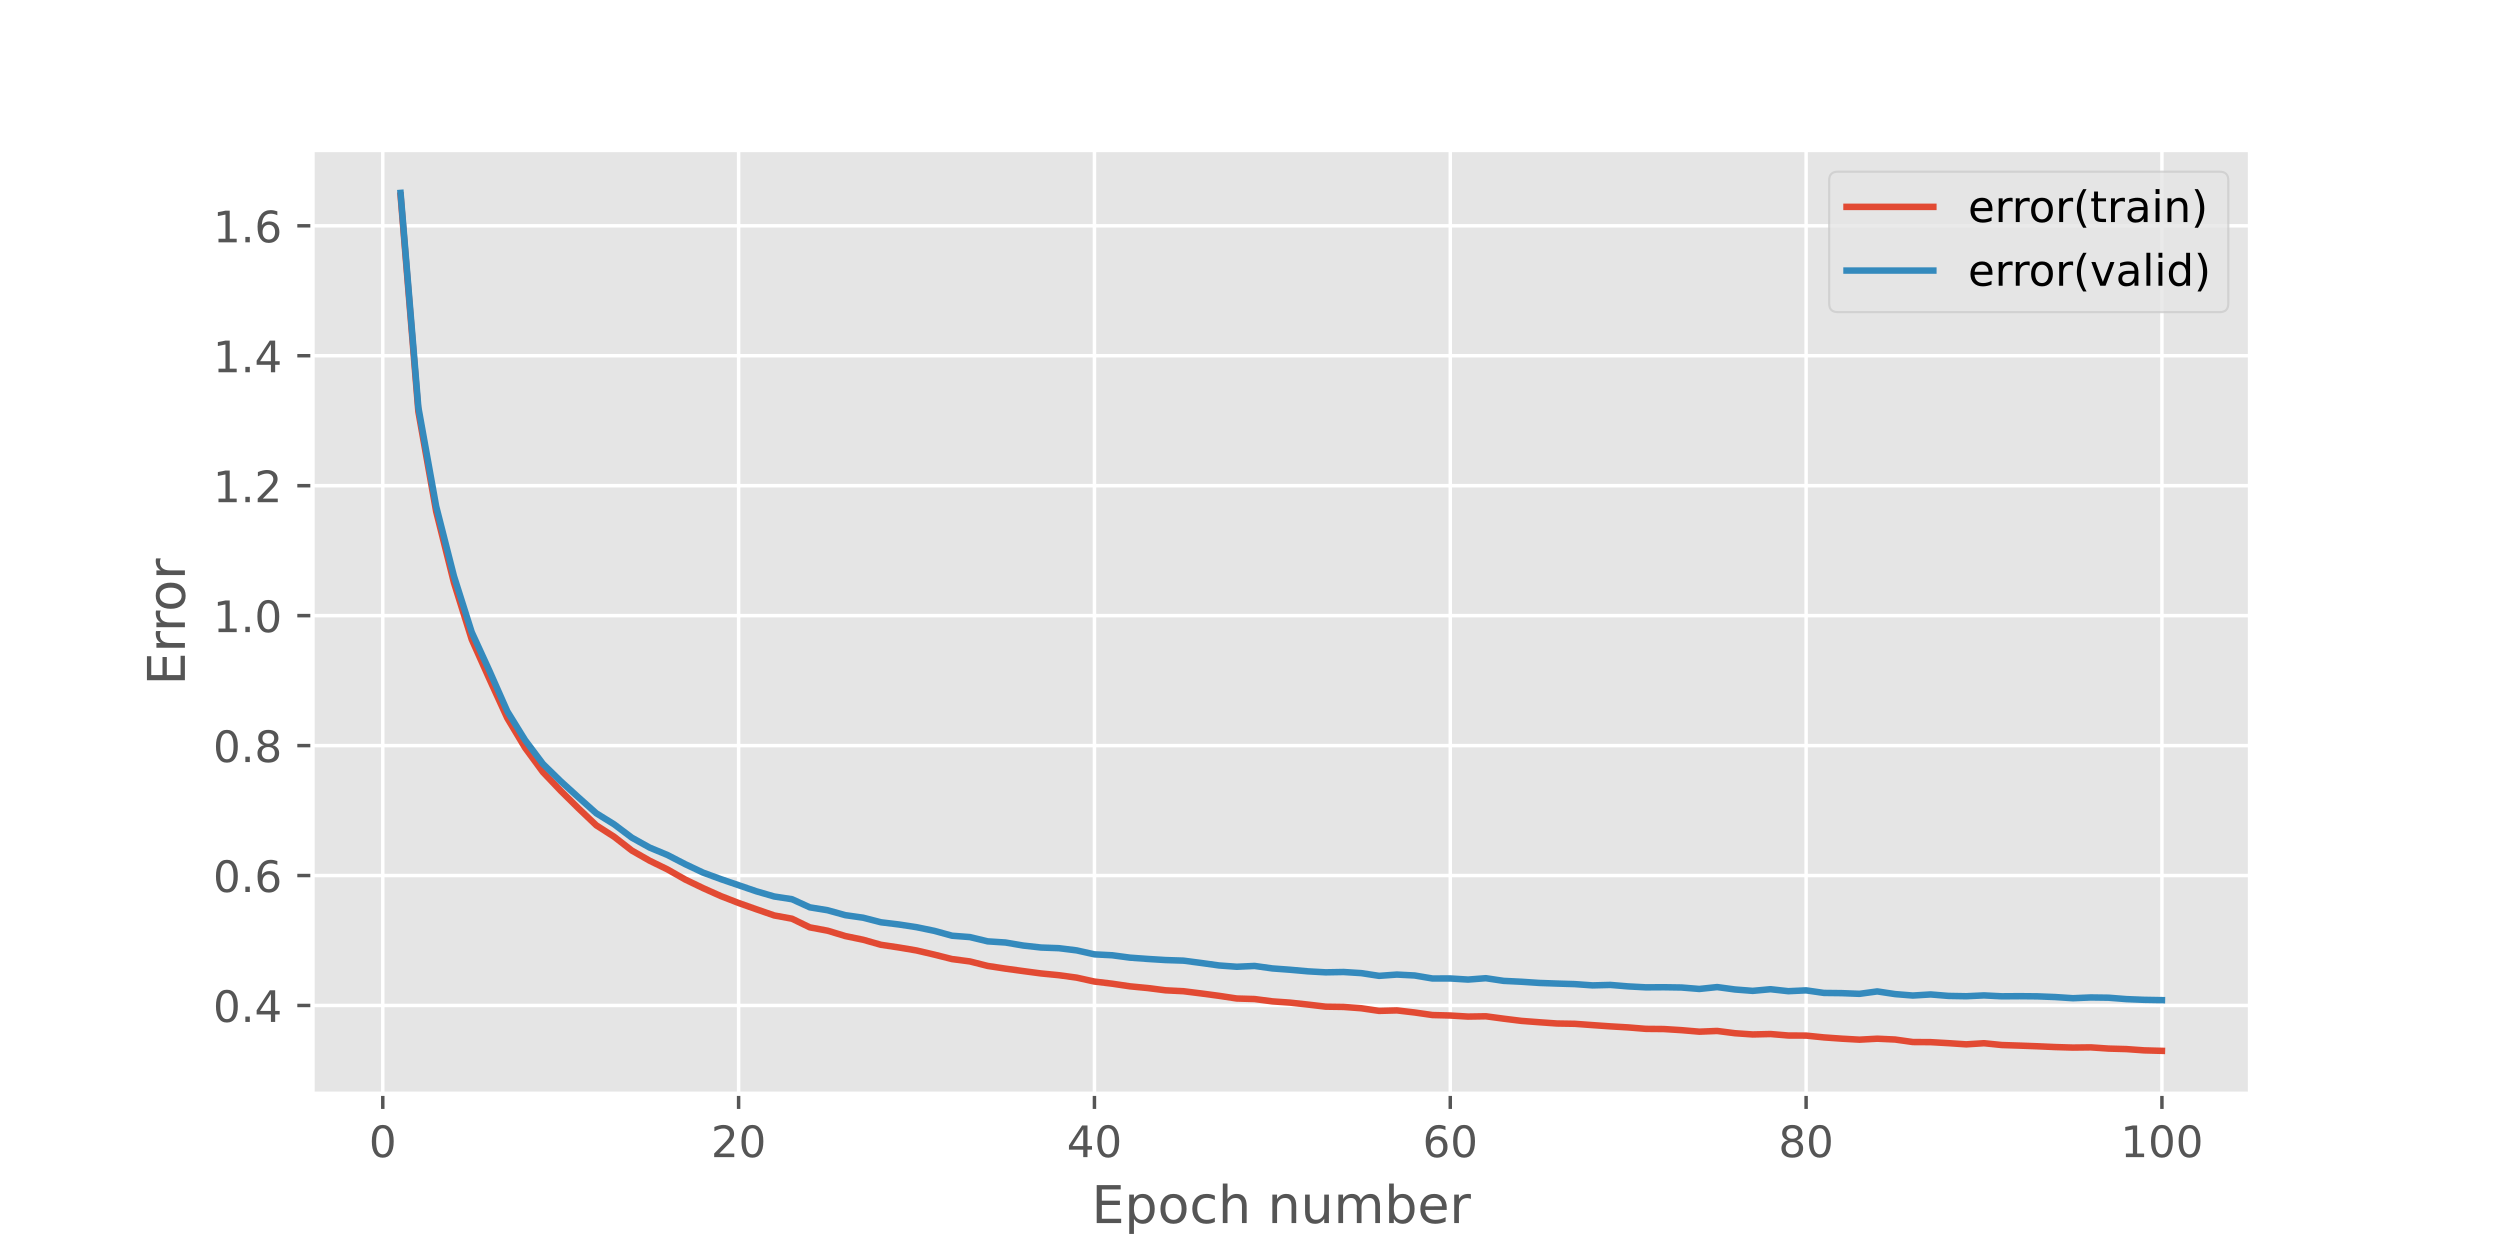
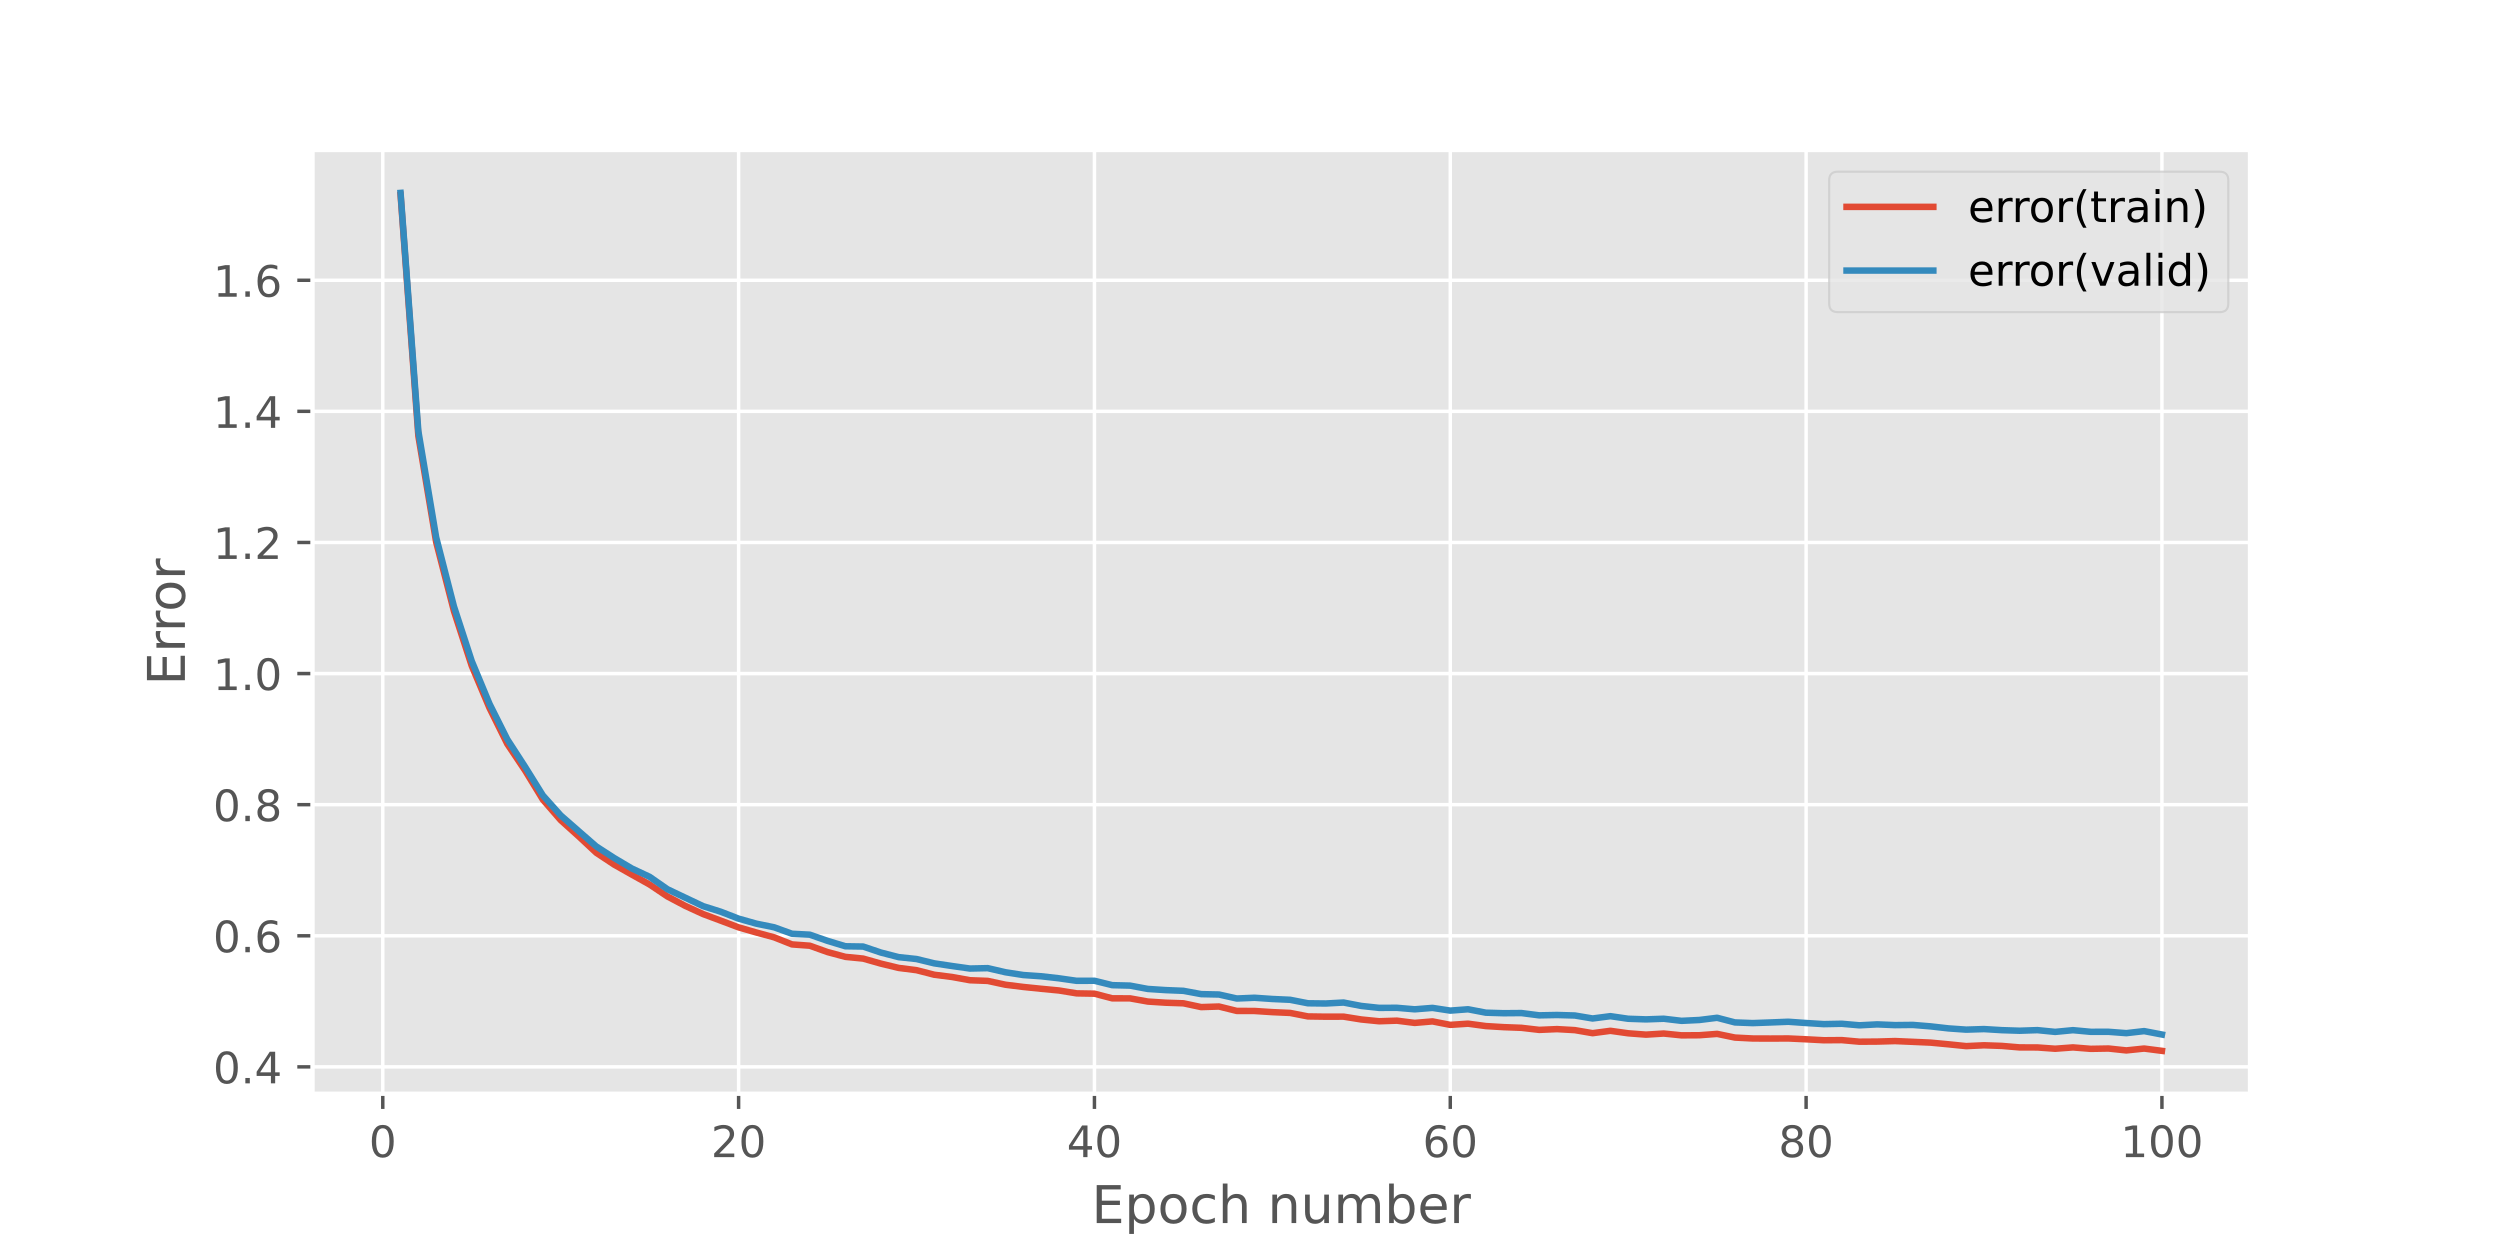
<svg xmlns="http://www.w3.org/2000/svg" xmlns:xlink="http://www.w3.org/1999/xlink" height="288pt" version="1.1" viewBox="0 0 576 288" width="576pt">
  <defs>
    <style type="text/css">*{stroke-linecap:butt;stroke-linejoin:round;}</style>
  </defs>
  <g id="figure_1">
    <g id="patch_1">
      <path d="M 0 288  L 576 288  L 576 0  L 0 0  z " style="fill:#ffffff;" />
    </g>
    <g id="axes_1">
      <g id="patch_2">
        <path d="M 72 252  L 518.4 252  L 518.4 34.56  L 72 34.56  z " style="fill:#e5e5e5;" />
      </g>
      <g id="matplotlib.axis_1">
        <g id="xtick_1">
          <g id="line2d_1">
-             <path clip-path="url(#p7c1355379e)" d="M 88.192 252  L 88.192 34.56  " style="fill:none;stroke:#ffffff;stroke-linecap:square;stroke-width:0.8;" />
+             <path clip-path="url(#p18ddcd29ae)" d="M 88.192 252  L 88.192 34.56  " style="fill:none;stroke:#ffffff;stroke-linecap:square;stroke-width:0.8;" />
          </g>
          <g id="line2d_2">
            <defs>
-               <path d="M 0 0  L 0 3.5  " id="m0b3a50ee0f" style="stroke:#555555;stroke-width:0.8;" />
-             </defs>
-             <g>
-               <use style="fill:#555555;stroke:#555555;stroke-width:0.8;" x="88.192" xlink:href="#m0b3a50ee0f" y="252" />
+               <path d="M 0 0  L 0 3.5  " id="m135593ee68" style="stroke:#555555;stroke-width:0.8;" />
+             </defs>
+             <g>
+               <use style="fill:#555555;stroke:#555555;stroke-width:0.8;" x="88.192" xlink:href="#m135593ee68" y="252" />
            </g>
          </g>
          <g id="text_1">
            <g style="fill:#555555;" transform="translate(85.01049 266.5984)scale(0.1 -0.1)">
              <defs>
                <path d="M 2034 4250  Q 1547 4250 1301 3770  Q 1056 3291 1056 2328  Q 1056 1369 1301 889  Q 1547 409 2034 409  Q 2525 409 2770 889  Q 3016 1369 3016 2328  Q 3016 3291 2770 3770  Q 2525 4250 2034 4250  z M 2034 4750  Q 2819 4750 3233 4129  Q 3647 3509 3647 2328  Q 3647 1150 3233 529  Q 2819 -91 2034 -91  Q 1250 -91 836 529  Q 422 1150 422 2328  Q 422 3509 836 4129  Q 1250 4750 2034 4750  z " id="DejaVuSans-30" transform="scale(0.015625)" />
              </defs>
              <use xlink:href="#DejaVuSans-30" />
            </g>
          </g>
        </g>
        <g id="xtick_2">
          <g id="line2d_3">
-             <path clip-path="url(#p7c1355379e)" d="M 170.175 252  L 170.175 34.56  " style="fill:none;stroke:#ffffff;stroke-linecap:square;stroke-width:0.8;" />
+             <path clip-path="url(#p18ddcd29ae)" d="M 170.175 252  L 170.175 34.56  " style="fill:none;stroke:#ffffff;stroke-linecap:square;stroke-width:0.8;" />
          </g>
          <g id="line2d_4">
            <g>
-               <use style="fill:#555555;stroke:#555555;stroke-width:0.8;" x="170.175" xlink:href="#m0b3a50ee0f" y="252" />
+               <use style="fill:#555555;stroke:#555555;stroke-width:0.8;" x="170.175" xlink:href="#m135593ee68" y="252" />
            </g>
          </g>
          <g id="text_2">
            <g style="fill:#555555;" transform="translate(163.8127 266.5984)scale(0.1 -0.1)">
              <defs>
                <path d="M 1228 531  L 3431 531  L 3431 0  L 469 0  L 469 531  Q 828 903 1448 1529  Q 2069 2156 2228 2338  Q 2531 2678 2651 2914  Q 2772 3150 2772 3378  Q 2772 3750 2511 3984  Q 2250 4219 1831 4219  Q 1534 4219 1204 4116  Q 875 4013 500 3803  L 500 4441  Q 881 4594 1212 4672  Q 1544 4750 1819 4750  Q 2544 4750 2975 4387  Q 3406 4025 3406 3419  Q 3406 3131 3298 2873  Q 3191 2616 2906 2266  Q 2828 2175 2409 1742  Q 1991 1309 1228 531  z " id="DejaVuSans-32" transform="scale(0.015625)" />
              </defs>
              <use xlink:href="#DejaVuSans-32" />
              <use x="63.623" xlink:href="#DejaVuSans-30" />
            </g>
          </g>
        </g>
        <g id="xtick_3">
          <g id="line2d_5">
-             <path clip-path="url(#p7c1355379e)" d="M 252.159 252  L 252.159 34.56  " style="fill:none;stroke:#ffffff;stroke-linecap:square;stroke-width:0.8;" />
+             <path clip-path="url(#p18ddcd29ae)" d="M 252.159 252  L 252.159 34.56  " style="fill:none;stroke:#ffffff;stroke-linecap:square;stroke-width:0.8;" />
          </g>
          <g id="line2d_6">
            <g>
-               <use style="fill:#555555;stroke:#555555;stroke-width:0.8;" x="252.159" xlink:href="#m0b3a50ee0f" y="252" />
+               <use style="fill:#555555;stroke:#555555;stroke-width:0.8;" x="252.159" xlink:href="#m135593ee68" y="252" />
            </g>
          </g>
          <g id="text_3">
            <g style="fill:#555555;" transform="translate(245.7962 266.5984)scale(0.1 -0.1)">
              <defs>
                <path d="M 2419 4116  L 825 1625  L 2419 1625  L 2419 4116  z M 2253 4666  L 3047 4666  L 3047 1625  L 3713 1625  L 3713 1100  L 3047 1100  L 3047 0  L 2419 0  L 2419 1100  L 313 1100  L 313 1709  L 2253 4666  z " id="DejaVuSans-34" transform="scale(0.015625)" />
              </defs>
              <use xlink:href="#DejaVuSans-34" />
              <use x="63.623" xlink:href="#DejaVuSans-30" />
            </g>
          </g>
        </g>
        <g id="xtick_4">
          <g id="line2d_7">
-             <path clip-path="url(#p7c1355379e)" d="M 334.142 252  L 334.142 34.56  " style="fill:none;stroke:#ffffff;stroke-linecap:square;stroke-width:0.8;" />
+             <path clip-path="url(#p18ddcd29ae)" d="M 334.142 252  L 334.142 34.56  " style="fill:none;stroke:#ffffff;stroke-linecap:square;stroke-width:0.8;" />
          </g>
          <g id="line2d_8">
            <g>
-               <use style="fill:#555555;stroke:#555555;stroke-width:0.8;" x="334.142" xlink:href="#m0b3a50ee0f" y="252" />
+               <use style="fill:#555555;stroke:#555555;stroke-width:0.8;" x="334.142" xlink:href="#m135593ee68" y="252" />
            </g>
          </g>
          <g id="text_4">
            <g style="fill:#555555;" transform="translate(327.7796 266.5984)scale(0.1 -0.1)">
              <defs>
                <path d="M 2113 2584  Q 1688 2584 1439 2293  Q 1191 2003 1191 1497  Q 1191 994 1439 701  Q 1688 409 2113 409  Q 2538 409 2786 701  Q 3034 994 3034 1497  Q 3034 2003 2786 2293  Q 2538 2584 2113 2584  z M 3366 4563  L 3366 3988  Q 3128 4100 2886 4159  Q 2644 4219 2406 4219  Q 1781 4219 1451 3797  Q 1122 3375 1075 2522  Q 1259 2794 1537 2939  Q 1816 3084 2150 3084  Q 2853 3084 3261 2657  Q 3669 2231 3669 1497  Q 3669 778 3244 343  Q 2819 -91 2113 -91  Q 1303 -91 875 529  Q 447 1150 447 2328  Q 447 3434 972 4092  Q 1497 4750 2381 4750  Q 2619 4750 2861 4703  Q 3103 4656 3366 4563  z " id="DejaVuSans-36" transform="scale(0.015625)" />
              </defs>
              <use xlink:href="#DejaVuSans-36" />
              <use x="63.623" xlink:href="#DejaVuSans-30" />
            </g>
          </g>
        </g>
        <g id="xtick_5">
          <g id="line2d_9">
-             <path clip-path="url(#p7c1355379e)" d="M 416.126 252  L 416.126 34.56  " style="fill:none;stroke:#ffffff;stroke-linecap:square;stroke-width:0.8;" />
+             <path clip-path="url(#p18ddcd29ae)" d="M 416.126 252  L 416.126 34.56  " style="fill:none;stroke:#ffffff;stroke-linecap:square;stroke-width:0.8;" />
          </g>
          <g id="line2d_10">
            <g>
-               <use style="fill:#555555;stroke:#555555;stroke-width:0.8;" x="416.126" xlink:href="#m0b3a50ee0f" y="252" />
+               <use style="fill:#555555;stroke:#555555;stroke-width:0.8;" x="416.126" xlink:href="#m135593ee68" y="252" />
            </g>
          </g>
          <g id="text_5">
            <g style="fill:#555555;" transform="translate(409.7631 266.5984)scale(0.1 -0.1)">
              <defs>
                <path d="M 2034 2216  Q 1584 2216 1326 1975  Q 1069 1734 1069 1313  Q 1069 891 1326 650  Q 1584 409 2034 409  Q 2484 409 2743 651  Q 3003 894 3003 1313  Q 3003 1734 2745 1975  Q 2488 2216 2034 2216  z M 1403 2484  Q 997 2584 770 2862  Q 544 3141 544 3541  Q 544 4100 942 4425  Q 1341 4750 2034 4750  Q 2731 4750 3128 4425  Q 3525 4100 3525 3541  Q 3525 3141 3298 2862  Q 3072 2584 2669 2484  Q 3125 2378 3379 2068  Q 3634 1759 3634 1313  Q 3634 634 3220 271  Q 2806 -91 2034 -91  Q 1263 -91 848 271  Q 434 634 434 1313  Q 434 1759 690 2068  Q 947 2378 1403 2484  z M 1172 3481  Q 1172 3119 1398 2916  Q 1625 2713 2034 2713  Q 2441 2713 2670 2916  Q 2900 3119 2900 3481  Q 2900 3844 2670 4047  Q 2441 4250 2034 4250  Q 1625 4250 1398 4047  Q 1172 3844 1172 3481  z " id="DejaVuSans-38" transform="scale(0.015625)" />
              </defs>
              <use xlink:href="#DejaVuSans-38" />
              <use x="63.623" xlink:href="#DejaVuSans-30" />
            </g>
          </g>
        </g>
        <g id="xtick_6">
          <g id="line2d_11">
-             <path clip-path="url(#p7c1355379e)" d="M 498.109 252  L 498.109 34.56  " style="fill:none;stroke:#ffffff;stroke-linecap:square;stroke-width:0.8;" />
+             <path clip-path="url(#p18ddcd29ae)" d="M 498.109 252  L 498.109 34.56  " style="fill:none;stroke:#ffffff;stroke-linecap:square;stroke-width:0.8;" />
          </g>
          <g id="line2d_12">
            <g>
-               <use style="fill:#555555;stroke:#555555;stroke-width:0.8;" x="498.109" xlink:href="#m0b3a50ee0f" y="252" />
+               <use style="fill:#555555;stroke:#555555;stroke-width:0.8;" x="498.109" xlink:href="#m135593ee68" y="252" />
            </g>
          </g>
          <g id="text_6">
            <g style="fill:#555555;" transform="translate(488.5653 266.5984)scale(0.1 -0.1)">
              <defs>
                <path d="M 794 531  L 1825 531  L 1825 4091  L 703 3866  L 703 4441  L 1819 4666  L 2450 4666  L 2450 531  L 3481 531  L 3481 0  L 794 0  L 794 531  z " id="DejaVuSans-31" transform="scale(0.015625)" />
              </defs>
              <use xlink:href="#DejaVuSans-31" />
              <use x="63.623" xlink:href="#DejaVuSans-30" />
              <use x="127.246" xlink:href="#DejaVuSans-30" />
            </g>
          </g>
        </g>
        <g id="text_7">
          <g style="fill:#555555;" transform="translate(251.5031 281.7962)scale(0.12 -0.12)">
            <defs>
              <path d="M 628 4666  L 3578 4666  L 3578 4134  L 1259 4134  L 1259 2753  L 3481 2753  L 3481 2222  L 1259 2222  L 1259 531  L 3634 531  L 3634 0  L 628 0  L 628 4666  z " id="DejaVuSans-45" transform="scale(0.015625)" />
              <path d="M 1159 525  L 1159 -1331  L 581 -1331  L 581 3500  L 1159 3500  L 1159 2969  Q 1341 3281 1617 3432  Q 1894 3584 2278 3584  Q 2916 3584 3314 3078  Q 3713 2572 3713 1747  Q 3713 922 3314 415  Q 2916 -91 2278 -91  Q 1894 -91 1617 61  Q 1341 213 1159 525  z M 3116 1747  Q 3116 2381 2855 2742  Q 2594 3103 2138 3103  Q 1681 3103 1420 2742  Q 1159 2381 1159 1747  Q 1159 1113 1420 752  Q 1681 391 2138 391  Q 2594 391 2855 752  Q 3116 1113 3116 1747  z " id="DejaVuSans-70" transform="scale(0.015625)" />
              <path d="M 1959 3097  Q 1497 3097 1228 2736  Q 959 2375 959 1747  Q 959 1119 1226 758  Q 1494 397 1959 397  Q 2419 397 2687 759  Q 2956 1122 2956 1747  Q 2956 2369 2687 2733  Q 2419 3097 1959 3097  z M 1959 3584  Q 2709 3584 3137 3096  Q 3566 2609 3566 1747  Q 3566 888 3137 398  Q 2709 -91 1959 -91  Q 1206 -91 779 398  Q 353 888 353 1747  Q 353 2609 779 3096  Q 1206 3584 1959 3584  z " id="DejaVuSans-6f" transform="scale(0.015625)" />
              <path d="M 3122 3366  L 3122 2828  Q 2878 2963 2633 3030  Q 2388 3097 2138 3097  Q 1578 3097 1268 2742  Q 959 2388 959 1747  Q 959 1106 1268 751  Q 1578 397 2138 397  Q 2388 397 2633 464  Q 2878 531 3122 666  L 3122 134  Q 2881 22 2623 -34  Q 2366 -91 2075 -91  Q 1284 -91 818 406  Q 353 903 353 1747  Q 353 2603 823 3093  Q 1294 3584 2113 3584  Q 2378 3584 2631 3529  Q 2884 3475 3122 3366  z " id="DejaVuSans-63" transform="scale(0.015625)" />
              <path d="M 3513 2113  L 3513 0  L 2938 0  L 2938 2094  Q 2938 2591 2744 2837  Q 2550 3084 2163 3084  Q 1697 3084 1428 2787  Q 1159 2491 1159 1978  L 1159 0  L 581 0  L 581 4863  L 1159 4863  L 1159 2956  Q 1366 3272 1645 3428  Q 1925 3584 2291 3584  Q 2894 3584 3203 3211  Q 3513 2838 3513 2113  z " id="DejaVuSans-68" transform="scale(0.015625)" />
              <path id="DejaVuSans-20" transform="scale(0.015625)" />
              <path d="M 3513 2113  L 3513 0  L 2938 0  L 2938 2094  Q 2938 2591 2744 2837  Q 2550 3084 2163 3084  Q 1697 3084 1428 2787  Q 1159 2491 1159 1978  L 1159 0  L 581 0  L 581 3500  L 1159 3500  L 1159 2956  Q 1366 3272 1645 3428  Q 1925 3584 2291 3584  Q 2894 3584 3203 3211  Q 3513 2838 3513 2113  z " id="DejaVuSans-6e" transform="scale(0.015625)" />
              <path d="M 544 1381  L 544 3500  L 1119 3500  L 1119 1403  Q 1119 906 1312 657  Q 1506 409 1894 409  Q 2359 409 2629 706  Q 2900 1003 2900 1516  L 2900 3500  L 3475 3500  L 3475 0  L 2900 0  L 2900 538  Q 2691 219 2414 64  Q 2138 -91 1772 -91  Q 1169 -91 856 284  Q 544 659 544 1381  z M 1991 3584  L 1991 3584  z " id="DejaVuSans-75" transform="scale(0.015625)" />
              <path d="M 3328 2828  Q 3544 3216 3844 3400  Q 4144 3584 4550 3584  Q 5097 3584 5394 3201  Q 5691 2819 5691 2113  L 5691 0  L 5113 0  L 5113 2094  Q 5113 2597 4934 2840  Q 4756 3084 4391 3084  Q 3944 3084 3684 2787  Q 3425 2491 3425 1978  L 3425 0  L 2847 0  L 2847 2094  Q 2847 2600 2669 2842  Q 2491 3084 2119 3084  Q 1678 3084 1418 2786  Q 1159 2488 1159 1978  L 1159 0  L 581 0  L 581 3500  L 1159 3500  L 1159 2956  Q 1356 3278 1631 3431  Q 1906 3584 2284 3584  Q 2666 3584 2933 3390  Q 3200 3197 3328 2828  z " id="DejaVuSans-6d" transform="scale(0.015625)" />
              <path d="M 3116 1747  Q 3116 2381 2855 2742  Q 2594 3103 2138 3103  Q 1681 3103 1420 2742  Q 1159 2381 1159 1747  Q 1159 1113 1420 752  Q 1681 391 2138 391  Q 2594 391 2855 752  Q 3116 1113 3116 1747  z M 1159 2969  Q 1341 3281 1617 3432  Q 1894 3584 2278 3584  Q 2916 3584 3314 3078  Q 3713 2572 3713 1747  Q 3713 922 3314 415  Q 2916 -91 2278 -91  Q 1894 -91 1617 61  Q 1341 213 1159 525  L 1159 0  L 581 0  L 581 4863  L 1159 4863  L 1159 2969  z " id="DejaVuSans-62" transform="scale(0.015625)" />
              <path d="M 3597 1894  L 3597 1613  L 953 1613  Q 991 1019 1311 708  Q 1631 397 2203 397  Q 2534 397 2845 478  Q 3156 559 3463 722  L 3463 178  Q 3153 47 2828 -22  Q 2503 -91 2169 -91  Q 1331 -91 842 396  Q 353 884 353 1716  Q 353 2575 817 3079  Q 1281 3584 2069 3584  Q 2775 3584 3186 3129  Q 3597 2675 3597 1894  z M 3022 2063  Q 3016 2534 2758 2815  Q 2500 3097 2075 3097  Q 1594 3097 1305 2825  Q 1016 2553 972 2059  L 3022 2063  z " id="DejaVuSans-65" transform="scale(0.015625)" />
              <path d="M 2631 2963  Q 2534 3019 2420 3045  Q 2306 3072 2169 3072  Q 1681 3072 1420 2755  Q 1159 2438 1159 1844  L 1159 0  L 581 0  L 581 3500  L 1159 3500  L 1159 2956  Q 1341 3275 1631 3429  Q 1922 3584 2338 3584  Q 2397 3584 2469 3576  Q 2541 3569 2628 3553  L 2631 2963  z " id="DejaVuSans-72" transform="scale(0.015625)" />
            </defs>
            <use xlink:href="#DejaVuSans-45" />
            <use x="63.184" xlink:href="#DejaVuSans-70" />
            <use x="126.66" xlink:href="#DejaVuSans-6f" />
            <use x="187.842" xlink:href="#DejaVuSans-63" />
            <use x="242.822" xlink:href="#DejaVuSans-68" />
            <use x="306.201" xlink:href="#DejaVuSans-20" />
            <use x="337.988" xlink:href="#DejaVuSans-6e" />
            <use x="401.367" xlink:href="#DejaVuSans-75" />
            <use x="464.746" xlink:href="#DejaVuSans-6d" />
            <use x="562.158" xlink:href="#DejaVuSans-62" />
            <use x="625.635" xlink:href="#DejaVuSans-65" />
            <use x="687.158" xlink:href="#DejaVuSans-72" />
          </g>
        </g>
      </g>
      <g id="matplotlib.axis_2">
        <g id="ytick_1">
          <g id="line2d_13">
-             <path clip-path="url(#p7c1355379e)" d="M 72 231.655  L 518.4 231.655  " style="fill:none;stroke:#ffffff;stroke-linecap:square;stroke-width:0.8;" />
+             <path clip-path="url(#p18ddcd29ae)" d="M 72 245.807  L 518.4 245.807  " style="fill:none;stroke:#ffffff;stroke-linecap:square;stroke-width:0.8;" />
          </g>
          <g id="line2d_14">
            <defs>
-               <path d="M 0 0  L -3.5 0  " id="mb954dbc690" style="stroke:#555555;stroke-width:0.8;" />
-             </defs>
-             <g>
-               <use style="fill:#555555;stroke:#555555;stroke-width:0.8;" x="72" xlink:href="#mb954dbc690" y="231.655" />
+               <path d="M 0 0  L -3.5 0  " id="meffb17dc24" style="stroke:#555555;stroke-width:0.8;" />
+             </defs>
+             <g>
+               <use style="fill:#555555;stroke:#555555;stroke-width:0.8;" x="72" xlink:href="#meffb17dc24" y="245.807" />
            </g>
          </g>
          <g id="text_8">
-             <g style="fill:#555555;" transform="translate(49.09687 235.4544)scale(0.1 -0.1)">
+             <g style="fill:#555555;" transform="translate(49.09687 249.6064)scale(0.1 -0.1)">
              <defs>
                <path d="M 684 794  L 1344 794  L 1344 0  L 684 0  L 684 794  z " id="DejaVuSans-2e" transform="scale(0.015625)" />
              </defs>
              <use xlink:href="#DejaVuSans-30" />
              <use x="63.623" xlink:href="#DejaVuSans-2e" />
              <use x="95.41" xlink:href="#DejaVuSans-34" />
            </g>
          </g>
        </g>
        <g id="ytick_2">
          <g id="line2d_15">
-             <path clip-path="url(#p7c1355379e)" d="M 72 201.718  L 518.4 201.718  " style="fill:none;stroke:#ffffff;stroke-linecap:square;stroke-width:0.8;" />
+             <path clip-path="url(#p18ddcd29ae)" d="M 72 215.601  L 518.4 215.601  " style="fill:none;stroke:#ffffff;stroke-linecap:square;stroke-width:0.8;" />
          </g>
          <g id="line2d_16">
            <g>
-               <use style="fill:#555555;stroke:#555555;stroke-width:0.8;" x="72" xlink:href="#mb954dbc690" y="201.718" />
+               <use style="fill:#555555;stroke:#555555;stroke-width:0.8;" x="72" xlink:href="#meffb17dc24" y="215.601" />
            </g>
          </g>
          <g id="text_9">
-             <g style="fill:#555555;" transform="translate(49.09687 205.5168)scale(0.1 -0.1)">
+             <g style="fill:#555555;" transform="translate(49.09687 219.4005)scale(0.1 -0.1)">
              <use xlink:href="#DejaVuSans-30" />
              <use x="63.623" xlink:href="#DejaVuSans-2e" />
              <use x="95.41" xlink:href="#DejaVuSans-36" />
            </g>
          </g>
        </g>
        <g id="ytick_3">
          <g id="line2d_17">
-             <path clip-path="url(#p7c1355379e)" d="M 72 171.78  L 518.4 171.78  " style="fill:none;stroke:#ffffff;stroke-linecap:square;stroke-width:0.8;" />
+             <path clip-path="url(#p18ddcd29ae)" d="M 72 185.395  L 518.4 185.395  " style="fill:none;stroke:#ffffff;stroke-linecap:square;stroke-width:0.8;" />
          </g>
          <g id="line2d_18">
            <g>
-               <use style="fill:#555555;stroke:#555555;stroke-width:0.8;" x="72" xlink:href="#mb954dbc690" y="171.78" />
+               <use style="fill:#555555;stroke:#555555;stroke-width:0.8;" x="72" xlink:href="#meffb17dc24" y="185.395" />
            </g>
          </g>
          <g id="text_10">
-             <g style="fill:#555555;" transform="translate(49.09687 175.5792)scale(0.1 -0.1)">
+             <g style="fill:#555555;" transform="translate(49.09687 189.1946)scale(0.1 -0.1)">
              <use xlink:href="#DejaVuSans-30" />
              <use x="63.623" xlink:href="#DejaVuSans-2e" />
              <use x="95.41" xlink:href="#DejaVuSans-38" />
            </g>
          </g>
        </g>
        <g id="ytick_4">
          <g id="line2d_19">
-             <path clip-path="url(#p7c1355379e)" d="M 72 141.842  L 518.4 141.842  " style="fill:none;stroke:#ffffff;stroke-linecap:square;stroke-width:0.8;" />
+             <path clip-path="url(#p18ddcd29ae)" d="M 72 155.19  L 518.4 155.19  " style="fill:none;stroke:#ffffff;stroke-linecap:square;stroke-width:0.8;" />
          </g>
          <g id="line2d_20">
            <g>
-               <use style="fill:#555555;stroke:#555555;stroke-width:0.8;" x="72" xlink:href="#mb954dbc690" y="141.842" />
+               <use style="fill:#555555;stroke:#555555;stroke-width:0.8;" x="72" xlink:href="#meffb17dc24" y="155.19" />
            </g>
          </g>
          <g id="text_11">
-             <g style="fill:#555555;" transform="translate(49.09687 145.6416)scale(0.1 -0.1)">
+             <g style="fill:#555555;" transform="translate(49.09687 158.9887)scale(0.1 -0.1)">
              <use xlink:href="#DejaVuSans-31" />
              <use x="63.623" xlink:href="#DejaVuSans-2e" />
              <use x="95.41" xlink:href="#DejaVuSans-30" />
            </g>
          </g>
        </g>
        <g id="ytick_5">
          <g id="line2d_21">
-             <path clip-path="url(#p7c1355379e)" d="M 72 111.905  L 518.4 111.905  " style="fill:none;stroke:#ffffff;stroke-linecap:square;stroke-width:0.8;" />
+             <path clip-path="url(#p18ddcd29ae)" d="M 72 124.984  L 518.4 124.984  " style="fill:none;stroke:#ffffff;stroke-linecap:square;stroke-width:0.8;" />
          </g>
          <g id="line2d_22">
            <g>
-               <use style="fill:#555555;stroke:#555555;stroke-width:0.8;" x="72" xlink:href="#mb954dbc690" y="111.905" />
+               <use style="fill:#555555;stroke:#555555;stroke-width:0.8;" x="72" xlink:href="#meffb17dc24" y="124.984" />
            </g>
          </g>
          <g id="text_12">
-             <g style="fill:#555555;" transform="translate(49.09687 115.704)scale(0.1 -0.1)">
+             <g style="fill:#555555;" transform="translate(49.09687 128.7828)scale(0.1 -0.1)">
              <use xlink:href="#DejaVuSans-31" />
              <use x="63.623" xlink:href="#DejaVuSans-2e" />
              <use x="95.41" xlink:href="#DejaVuSans-32" />
            </g>
          </g>
        </g>
        <g id="ytick_6">
          <g id="line2d_23">
-             <path clip-path="url(#p7c1355379e)" d="M 72 81.967  L 518.4 81.967  " style="fill:none;stroke:#ffffff;stroke-linecap:square;stroke-width:0.8;" />
+             <path clip-path="url(#p18ddcd29ae)" d="M 72 94.778  L 518.4 94.778  " style="fill:none;stroke:#ffffff;stroke-linecap:square;stroke-width:0.8;" />
          </g>
          <g id="line2d_24">
            <g>
-               <use style="fill:#555555;stroke:#555555;stroke-width:0.8;" x="72" xlink:href="#mb954dbc690" y="81.967" />
+               <use style="fill:#555555;stroke:#555555;stroke-width:0.8;" x="72" xlink:href="#meffb17dc24" y="94.778" />
            </g>
          </g>
          <g id="text_13">
-             <g style="fill:#555555;" transform="translate(49.09687 85.76636)scale(0.1 -0.1)">
+             <g style="fill:#555555;" transform="translate(49.09687 98.57696)scale(0.1 -0.1)">
              <use xlink:href="#DejaVuSans-31" />
              <use x="63.623" xlink:href="#DejaVuSans-2e" />
              <use x="95.41" xlink:href="#DejaVuSans-34" />
            </g>
          </g>
        </g>
        <g id="ytick_7">
          <g id="line2d_25">
-             <path clip-path="url(#p7c1355379e)" d="M 72 52.03  L 518.4 52.03  " style="fill:none;stroke:#ffffff;stroke-linecap:square;stroke-width:0.8;" />
+             <path clip-path="url(#p18ddcd29ae)" d="M 72 64.572  L 518.4 64.572  " style="fill:none;stroke:#ffffff;stroke-linecap:square;stroke-width:0.8;" />
          </g>
          <g id="line2d_26">
            <g>
-               <use style="fill:#555555;stroke:#555555;stroke-width:0.8;" x="72" xlink:href="#mb954dbc690" y="52.03" />
+               <use style="fill:#555555;stroke:#555555;stroke-width:0.8;" x="72" xlink:href="#meffb17dc24" y="64.572" />
            </g>
          </g>
          <g id="text_14">
-             <g style="fill:#555555;" transform="translate(49.09687 55.82875)scale(0.1 -0.1)">
+             <g style="fill:#555555;" transform="translate(49.09687 68.37109)scale(0.1 -0.1)">
              <use xlink:href="#DejaVuSans-31" />
              <use x="63.623" xlink:href="#DejaVuSans-2e" />
              <use x="95.41" xlink:href="#DejaVuSans-36" />
            </g>
          </g>
        </g>
        <g id="text_15">
          <g style="fill:#555555;" transform="translate(42.60125 157.9022)rotate(-90)scale(0.12 -0.12)">
            <use xlink:href="#DejaVuSans-45" />
            <use x="63.184" xlink:href="#DejaVuSans-72" />
            <use x="102.547" xlink:href="#DejaVuSans-72" />
            <use x="141.41" xlink:href="#DejaVuSans-6f" />
            <use x="202.592" xlink:href="#DejaVuSans-72" />
          </g>
        </g>
      </g>
      <g id="line2d_27">
-         <path clip-path="url(#p7c1355379e)" d="M 92.291 45.035  L 96.39 94.836  L 100.489 117.842  L 104.588 134.25  L 108.688 147.336  L 112.787 156.504  L 116.886 165.464  L 120.985 172.304  L 125.084 177.887  L 129.183 182.197  L 133.283 186.25  L 137.382 190.155  L 141.481 192.782  L 145.58 195.97  L 149.679 198.308  L 153.779 200.311  L 157.878 202.645  L 161.977 204.618  L 166.076 206.453  L 170.175 208.049  L 174.274 209.499  L 178.374 210.918  L 182.473 211.672  L 186.572 213.662  L 190.671 214.431  L 194.77 215.67  L 198.869 216.519  L 202.969 217.682  L 207.068 218.293  L 211.167 218.988  L 215.266 219.945  L 219.365 220.976  L 223.464 221.513  L 227.564 222.551  L 231.663 223.173  L 235.762 223.738  L 239.861 224.283  L 243.96 224.686  L 248.06 225.246  L 252.159 226.151  L 256.258 226.644  L 260.357 227.254  L 264.456 227.649  L 268.555 228.17  L 272.655 228.375  L 276.754 228.889  L 280.853 229.438  L 284.952 230.056  L 289.051 230.178  L 293.15 230.716  L 297.25 231.004  L 301.349 231.454  L 305.448 231.935  L 309.547 231.998  L 313.646 232.305  L 317.745 232.91  L 321.845 232.798  L 325.944 233.278  L 330.043 233.868  L 334.142 233.974  L 338.241 234.221  L 342.34 234.152  L 346.44 234.704  L 350.539 235.212  L 354.638 235.524  L 358.737 235.814  L 362.836 235.887  L 366.936 236.186  L 371.035 236.474  L 375.134 236.714  L 379.233 237.052  L 383.332 237.09  L 387.431 237.349  L 391.531 237.699  L 395.63 237.532  L 399.729 238.054  L 403.828 238.339  L 407.927 238.24  L 412.026 238.582  L 416.126 238.601  L 420.225 239.016  L 424.324 239.309  L 428.423 239.54  L 432.522 239.316  L 436.621 239.507  L 440.721 240.086  L 444.82 240.11  L 448.919 240.345  L 453.018 240.618  L 457.117 240.359  L 461.217 240.774  L 465.316 240.909  L 469.415 241.06  L 473.514 241.241  L 477.613 241.363  L 481.712 241.312  L 485.812 241.594  L 489.911 241.709  L 494.01 242.003  L 498.109 242.116  " style="fill:none;stroke:#e24a33;stroke-linecap:square;stroke-width:1.5;" />
+         <path clip-path="url(#p18ddcd29ae)" d="M 92.291 44.887  L 96.39 100.462  L 100.489 124.89  L 104.588 140.801  L 108.688 153.417  L 112.787 163.131  L 116.886 171.411  L 120.985 177.531  L 125.084 184.246  L 129.183 188.96  L 133.283 192.653  L 137.382 196.479  L 141.481 199.196  L 145.58 201.51  L 149.679 203.801  L 153.779 206.547  L 157.878 208.711  L 161.977 210.595  L 166.076 212.123  L 170.175 213.667  L 174.274 214.853  L 178.374 215.966  L 182.473 217.593  L 186.572 217.891  L 190.671 219.359  L 194.77 220.458  L 198.869 220.86  L 202.969 222.021  L 207.068 223.012  L 211.167 223.529  L 215.266 224.582  L 219.365 225.099  L 223.464 225.846  L 227.564 225.999  L 231.663 226.882  L 235.762 227.392  L 239.861 227.813  L 243.96 228.204  L 248.06 228.87  L 252.159 228.945  L 256.258 230.015  L 260.357 230.025  L 264.456 230.758  L 268.555 231.023  L 272.655 231.161  L 276.754 232.034  L 280.853 231.903  L 284.952 232.916  L 289.051 232.929  L 293.15 233.196  L 297.25 233.379  L 301.349 234.182  L 305.448 234.245  L 309.547 234.232  L 313.646 234.889  L 317.745 235.297  L 321.845 235.161  L 325.944 235.679  L 330.043 235.33  L 334.142 236.13  L 338.241 235.856  L 342.34 236.407  L 346.44 236.654  L 350.539 236.809  L 354.638 237.285  L 358.737 237.108  L 362.836 237.341  L 366.936 238.044  L 371.035 237.498  L 375.134 238.071  L 379.233 238.382  L 383.332 238.127  L 387.431 238.543  L 391.531 238.518  L 395.63 238.208  L 399.729 239.055  L 403.828 239.268  L 407.927 239.284  L 412.026 239.261  L 416.126 239.453  L 420.225 239.674  L 424.324 239.639  L 428.423 240.008  L 432.522 239.98  L 436.621 239.862  L 440.721 240.039  L 444.82 240.221  L 448.919 240.608  L 453.018 241.026  L 457.117 240.833  L 461.217 240.977  L 465.316 241.322  L 469.415 241.333  L 473.514 241.628  L 477.613 241.322  L 481.712 241.654  L 485.812 241.579  L 489.911 242.015  L 494.01 241.587  L 498.109 242.116  " style="fill:none;stroke:#e24a33;stroke-linecap:square;stroke-width:1.5;" />
      </g>
      <g id="line2d_28">
-         <path clip-path="url(#p7c1355379e)" d="M 92.291 44.444  L 96.39 93.86  L 100.489 116.639  L 104.588 132.743  L 108.688 145.66  L 112.787 154.612  L 116.886 163.89  L 120.985 170.527  L 125.084 175.995  L 129.183 179.999  L 133.283 183.72  L 137.382 187.378  L 141.481 189.917  L 145.58 193.001  L 149.679 195.284  L 153.779 196.988  L 157.878 199.108  L 161.977 201.046  L 166.076 202.551  L 170.175 203.955  L 174.274 205.358  L 178.374 206.549  L 182.473 207.18  L 186.572 209.049  L 190.671 209.719  L 194.77 210.856  L 198.869 211.441  L 202.969 212.494  L 207.068 212.996  L 211.167 213.622  L 215.266 214.468  L 219.365 215.591  L 223.464 215.904  L 227.564 216.889  L 231.663 217.156  L 235.762 217.857  L 239.861 218.311  L 243.96 218.461  L 248.06 218.969  L 252.159 219.881  L 256.258 220.095  L 260.357 220.643  L 264.456 220.941  L 268.555 221.197  L 272.655 221.332  L 276.754 221.868  L 280.853 222.44  L 284.952 222.741  L 289.051 222.554  L 293.15 223.126  L 297.25 223.43  L 301.349 223.798  L 305.448 224.026  L 309.547 223.95  L 313.646 224.21  L 317.745 224.838  L 321.845 224.54  L 325.944 224.753  L 330.043 225.447  L 334.142 225.438  L 338.241 225.695  L 342.34 225.379  L 346.44 225.993  L 350.539 226.195  L 354.638 226.468  L 358.737 226.614  L 362.836 226.74  L 366.936 227.033  L 371.035 226.925  L 375.134 227.266  L 379.233 227.484  L 383.332 227.458  L 387.431 227.523  L 391.531 227.857  L 395.63 227.422  L 399.729 227.976  L 403.828 228.296  L 407.927 227.914  L 412.026 228.371  L 416.126 228.179  L 420.225 228.77  L 424.324 228.82  L 428.423 228.98  L 432.522 228.422  L 436.621 229.038  L 440.721 229.37  L 444.82 229.119  L 448.919 229.458  L 453.018 229.533  L 457.117 229.341  L 461.217 229.549  L 465.316 229.519  L 469.415 229.558  L 473.514 229.72  L 477.613 229.989  L 481.712 229.813  L 485.812 229.871  L 489.911 230.196  L 494.01 230.36  L 498.109 230.435  " style="fill:none;stroke:#348abd;stroke-linecap:square;stroke-width:1.5;" />
+         <path clip-path="url(#p18ddcd29ae)" d="M 92.291 44.444  L 96.39 99.365  L 100.489 123.794  L 104.588 139.725  L 108.688 152.319  L 112.787 162.182  L 116.886 170.354  L 120.985 176.685  L 125.084 183.272  L 129.183 187.861  L 133.283 191.449  L 137.382 195.021  L 141.481 197.671  L 145.58 200.102  L 149.679 202.022  L 153.779 204.877  L 157.878 206.827  L 161.977 208.771  L 166.076 210.066  L 170.175 211.658  L 174.274 212.814  L 178.374 213.652  L 182.473 215.138  L 186.572 215.349  L 190.671 216.777  L 194.77 218.019  L 198.869 218.085  L 202.969 219.471  L 207.068 220.529  L 211.167 220.961  L 215.266 221.959  L 219.365 222.573  L 223.464 223.152  L 227.564 223.06  L 231.663 224.009  L 235.762 224.647  L 239.861 224.932  L 243.96 225.397  L 248.06 225.981  L 252.159 225.967  L 256.258 226.98  L 260.357 227.086  L 264.456 227.85  L 268.555 228.119  L 272.655 228.285  L 276.754 229.046  L 280.853 229.136  L 284.952 230.056  L 289.051 229.883  L 293.15 230.167  L 297.25 230.353  L 301.349 231.155  L 305.448 231.206  L 309.547 230.983  L 313.646 231.77  L 317.745 232.213  L 321.845 232.196  L 325.944 232.546  L 330.043 232.217  L 334.142 232.846  L 338.241 232.536  L 342.34 233.321  L 346.44 233.444  L 350.539 233.408  L 354.638 233.935  L 358.737 233.852  L 362.836 233.971  L 366.936 234.66  L 371.035 234.126  L 375.134 234.723  L 379.233 234.863  L 383.332 234.718  L 387.431 235.202  L 391.531 235.004  L 395.63 234.497  L 399.729 235.566  L 403.828 235.721  L 407.927 235.574  L 412.026 235.412  L 416.126 235.702  L 420.225 235.958  L 424.324 235.875  L 428.423 236.231  L 432.522 236.016  L 436.621 236.187  L 440.721 236.14  L 444.82 236.478  L 448.919 236.942  L 453.018 237.23  L 457.117 237.099  L 461.217 237.349  L 465.316 237.48  L 469.415 237.342  L 473.514 237.748  L 477.613 237.352  L 481.712 237.732  L 485.812 237.729  L 489.911 238.037  L 494.01 237.568  L 498.109 238.352  " style="fill:none;stroke:#348abd;stroke-linecap:square;stroke-width:1.5;" />
      </g>
      <g id="patch_3">
        <path d="M 72 252  L 72 34.56  " style="fill:none;stroke:#ffffff;stroke-linecap:square;stroke-linejoin:miter;" />
      </g>
      <g id="patch_4">
        <path d="M 518.4 252  L 518.4 34.56  " style="fill:none;stroke:#ffffff;stroke-linecap:square;stroke-linejoin:miter;" />
      </g>
      <g id="patch_5">
        <path d="M 72 252  L 518.4 252  " style="fill:none;stroke:#ffffff;stroke-linecap:square;stroke-linejoin:miter;" />
      </g>
      <g id="patch_6">
        <path d="M 72 34.56  L 518.4 34.56  " style="fill:none;stroke:#ffffff;stroke-linecap:square;stroke-linejoin:miter;" />
      </g>
      <g id="legend_1">
        <g id="patch_7">
          <path d="M 423.441 71.916  L 511.4 71.916  Q 513.4 71.916 513.4 69.916  L 513.4 41.56  Q 513.4 39.56 511.4 39.56  L 423.441 39.56  Q 421.441 39.56 421.441 41.56  L 421.441 69.916  Q 421.441 71.916 423.441 71.916  z " style="fill:#e5e5e5;opacity:0.8;stroke:#cccccc;stroke-linejoin:miter;stroke-width:0.5;" />
        </g>
        <g id="line2d_29">
          <path d="M 425.441 47.658  L 445.441 47.658  " style="fill:none;stroke:#e24a33;stroke-linecap:square;stroke-width:1.5;" />
        </g>
        <g id="line2d_30" />
        <g id="text_16">
          <g transform="translate(453.4406 51.15844)scale(0.1 -0.1)">
            <defs>
              <path d="M 1984 4856  Q 1566 4138 1362 3434  Q 1159 2731 1159 2009  Q 1159 1288 1364 580  Q 1569 -128 1984 -844  L 1484 -844  Q 1016 -109 783 600  Q 550 1309 550 2009  Q 550 2706 781 3412  Q 1013 4119 1484 4856  L 1984 4856  z " id="DejaVuSans-28" transform="scale(0.015625)" />
              <path d="M 1172 4494  L 1172 3500  L 2356 3500  L 2356 3053  L 1172 3053  L 1172 1153  Q 1172 725 1289 603  Q 1406 481 1766 481  L 2356 481  L 2356 0  L 1766 0  Q 1100 0 847 248  Q 594 497 594 1153  L 594 3053  L 172 3053  L 172 3500  L 594 3500  L 594 4494  L 1172 4494  z " id="DejaVuSans-74" transform="scale(0.015625)" />
              <path d="M 2194 1759  Q 1497 1759 1228 1600  Q 959 1441 959 1056  Q 959 750 1161 570  Q 1363 391 1709 391  Q 2188 391 2477 730  Q 2766 1069 2766 1631  L 2766 1759  L 2194 1759  z M 3341 1997  L 3341 0  L 2766 0  L 2766 531  Q 2569 213 2275 61  Q 1981 -91 1556 -91  Q 1019 -91 701 211  Q 384 513 384 1019  Q 384 1609 779 1909  Q 1175 2209 1959 2209  L 2766 2209  L 2766 2266  Q 2766 2663 2505 2880  Q 2244 3097 1772 3097  Q 1472 3097 1187 3025  Q 903 2953 641 2809  L 641 3341  Q 956 3463 1253 3523  Q 1550 3584 1831 3584  Q 2591 3584 2966 3190  Q 3341 2797 3341 1997  z " id="DejaVuSans-61" transform="scale(0.015625)" />
              <path d="M 603 3500  L 1178 3500  L 1178 0  L 603 0  L 603 3500  z M 603 4863  L 1178 4863  L 1178 4134  L 603 4134  L 603 4863  z " id="DejaVuSans-69" transform="scale(0.015625)" />
              <path d="M 513 4856  L 1013 4856  Q 1481 4119 1714 3412  Q 1947 2706 1947 2009  Q 1947 1309 1714 600  Q 1481 -109 1013 -844  L 513 -844  Q 928 -128 1133 580  Q 1338 1288 1338 2009  Q 1338 2731 1133 3434  Q 928 4138 513 4856  z " id="DejaVuSans-29" transform="scale(0.015625)" />
            </defs>
            <use xlink:href="#DejaVuSans-65" />
            <use x="61.523" xlink:href="#DejaVuSans-72" />
            <use x="100.887" xlink:href="#DejaVuSans-72" />
            <use x="139.75" xlink:href="#DejaVuSans-6f" />
            <use x="200.932" xlink:href="#DejaVuSans-72" />
            <use x="242.045" xlink:href="#DejaVuSans-28" />
            <use x="281.059" xlink:href="#DejaVuSans-74" />
            <use x="320.268" xlink:href="#DejaVuSans-72" />
            <use x="361.381" xlink:href="#DejaVuSans-61" />
            <use x="422.66" xlink:href="#DejaVuSans-69" />
            <use x="450.443" xlink:href="#DejaVuSans-6e" />
            <use x="513.822" xlink:href="#DejaVuSans-29" />
          </g>
        </g>
        <g id="line2d_31">
          <path d="M 425.441 62.337  L 445.441 62.337  " style="fill:none;stroke:#348abd;stroke-linecap:square;stroke-width:1.5;" />
        </g>
        <g id="line2d_32" />
        <g id="text_17">
          <g transform="translate(453.4406 65.83656)scale(0.1 -0.1)">
            <defs>
              <path d="M 191 3500  L 800 3500  L 1894 563  L 2988 3500  L 3597 3500  L 2284 0  L 1503 0  L 191 3500  z " id="DejaVuSans-76" transform="scale(0.015625)" />
              <path d="M 603 4863  L 1178 4863  L 1178 0  L 603 0  L 603 4863  z " id="DejaVuSans-6c" transform="scale(0.015625)" />
              <path d="M 2906 2969  L 2906 4863  L 3481 4863  L 3481 0  L 2906 0  L 2906 525  Q 2725 213 2448 61  Q 2172 -91 1784 -91  Q 1150 -91 751 415  Q 353 922 353 1747  Q 353 2572 751 3078  Q 1150 3584 1784 3584  Q 2172 3584 2448 3432  Q 2725 3281 2906 2969  z M 947 1747  Q 947 1113 1208 752  Q 1469 391 1925 391  Q 2381 391 2643 752  Q 2906 1113 2906 1747  Q 2906 2381 2643 2742  Q 2381 3103 1925 3103  Q 1469 3103 1208 2742  Q 947 2381 947 1747  z " id="DejaVuSans-64" transform="scale(0.015625)" />
            </defs>
            <use xlink:href="#DejaVuSans-65" />
            <use x="61.523" xlink:href="#DejaVuSans-72" />
            <use x="100.887" xlink:href="#DejaVuSans-72" />
            <use x="139.75" xlink:href="#DejaVuSans-6f" />
            <use x="200.932" xlink:href="#DejaVuSans-72" />
            <use x="242.045" xlink:href="#DejaVuSans-28" />
            <use x="281.059" xlink:href="#DejaVuSans-76" />
            <use x="340.238" xlink:href="#DejaVuSans-61" />
            <use x="401.518" xlink:href="#DejaVuSans-6c" />
            <use x="429.301" xlink:href="#DejaVuSans-69" />
            <use x="457.084" xlink:href="#DejaVuSans-64" />
            <use x="520.561" xlink:href="#DejaVuSans-29" />
          </g>
        </g>
      </g>
    </g>
  </g>
  <defs>
-     <clipPath id="p7c1355379e">
+     <clipPath id="p18ddcd29ae">
      <rect height="217.44" width="446.4" x="72" y="34.56" />
    </clipPath>
  </defs>
</svg>
